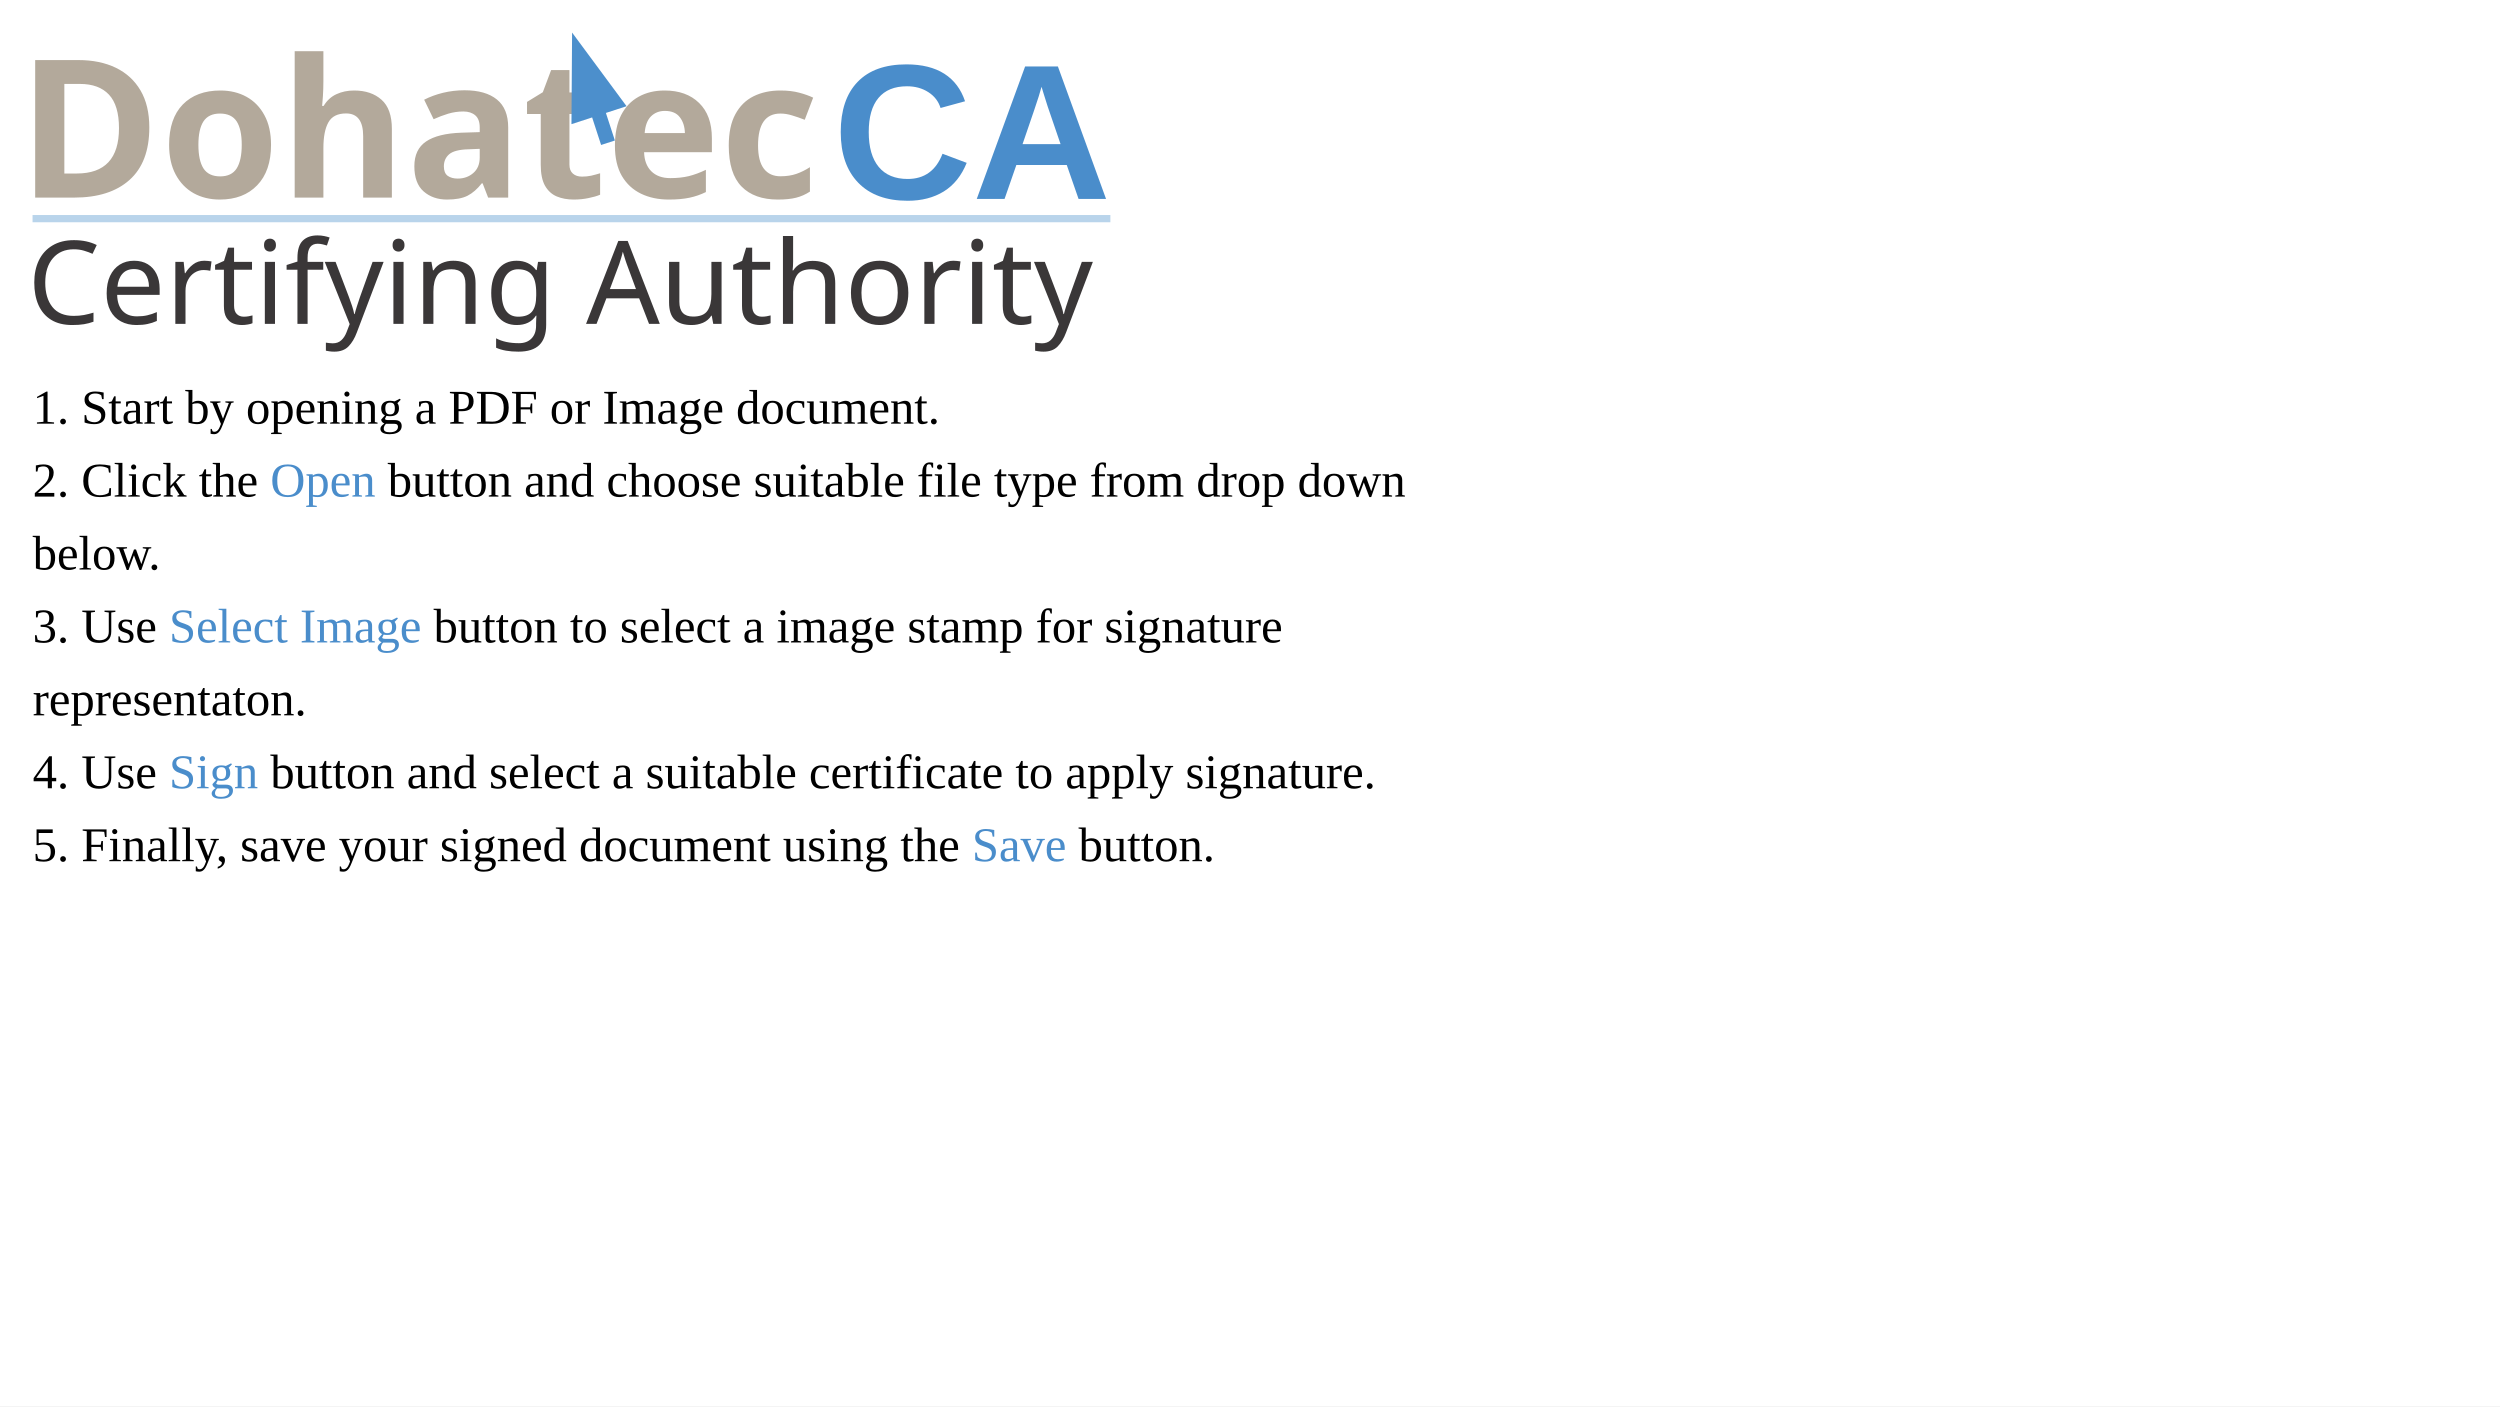
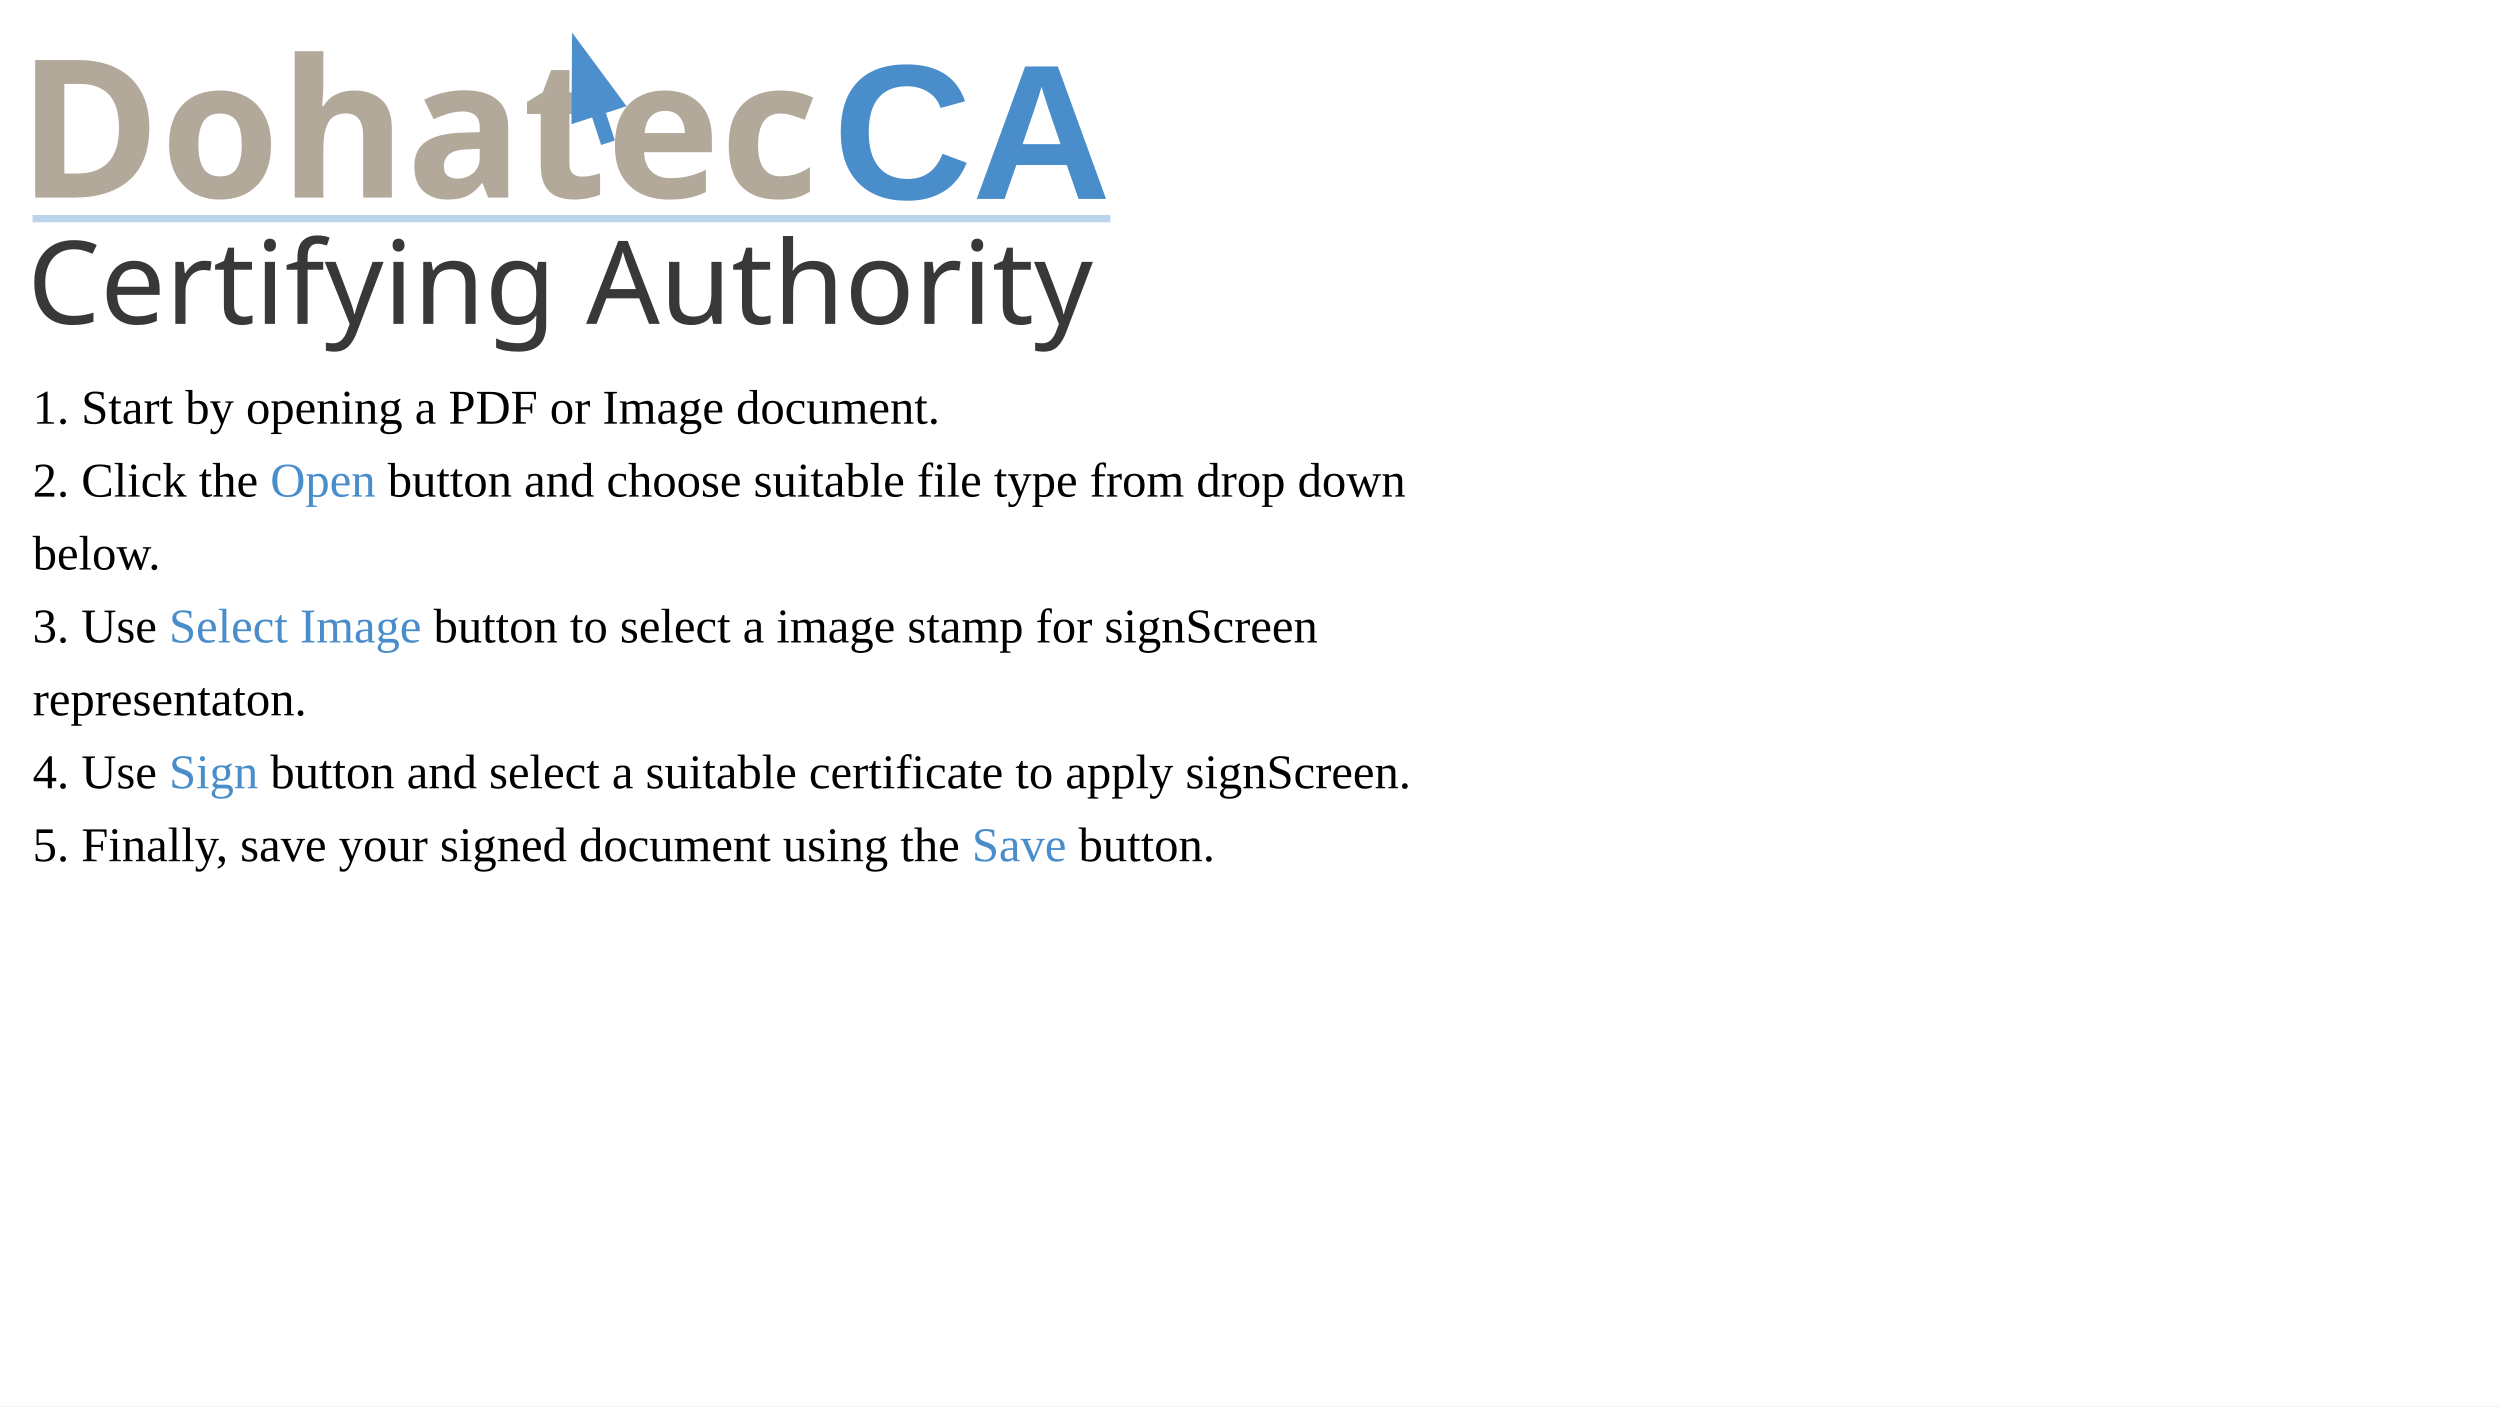
<svg xmlns="http://www.w3.org/2000/svg" width="1920" height="1080" viewBox="0 0 1920 1080" version="1.1" id="svg5" xml:space="preserve">
  <defs id="defs2">
    <rect x="25" y="304.942" width="1095.264" height="475.752" id="rect474" />
    <rect x="68.231" y="352.264" width="1494.744" height="298.314" id="rect468" />
    <rect x="174.445" y="56.049" width="261.353" height="94.465" id="rect4" />
    <rect x="-103.312" y="-16.031" width="615.312" height="73.922" id="rect2" />
    <rect x="30.281" y="60.562" width="481.719" height="137.156" id="rect1" />
  </defs>
  <g id="layer1">
    <rect style="fill:#ffffff" id="rect234" width="1920" height="1080" x="0" y="0" />
    <text xml:space="preserve" id="text466" style="font-weight:normal;font-family:'Times New Roman';-inkscape-font-specification:'Times New Roman, ';text-align:start;white-space:pre;shape-inside:url(#rect468);fill:#ffffff;font-style:normal;font-stretch:normal;font-variant:normal;font-size:21.333px" />
    <text xml:space="preserve" id="text472" style="font-style:normal;font-variant:normal;font-weight:normal;font-stretch:normal;font-size:37.333px;line-height:1.5;font-family:'Times New Roman';-inkscape-font-specification:'Times New Roman, ';text-align:start;white-space:pre;shape-inside:url(#rect474);fill:#000000" transform="translate(0.09114572,-17.34745)">
      <tspan x="25" y="342.746" id="tspan4218">1. Start by opening a PDF or Image document.
</tspan>
      <tspan x="25" y="398.746" id="tspan4222">2. Click the <tspan style="fill:#4a8dcb" id="tspan4220">Open</tspan> button and choose suitable file type from drop down </tspan>
      <tspan x="25" y="454.746" id="tspan4224">below.
</tspan>
-       <tspan x="25" y="510.746" id="tspan4228">3. Use <tspan style="fill:#4a8dcb" id="tspan4226">Select Image</tspan> button to select a image stamp for signature </tspan>
+       <tspan x="25" y="510.746" id="tspan4228">3. Use <tspan style="fill:#4a8dcb" id="tspan4226">Select Image</tspan> button to select a image stamp for signScreen </tspan>
      <tspan x="25" y="566.746" id="tspan4230">representaton.
</tspan>
-       <tspan x="25" y="622.746" id="tspan4234">4. Use <tspan style="fill:#4a8dcb" id="tspan4232">Sign</tspan> button and select a suitable certificate to apply signature.
+       <tspan x="25" y="622.746" id="tspan4234">4. Use <tspan style="fill:#4a8dcb" id="tspan4232">Sign</tspan> button and select a suitable certificate to apply signScreen.
</tspan>
      <tspan x="25" y="678.746" id="tspan4238">5. Finally, save your signed document using the <tspan style="fill:#4a8dcb" id="tspan4236">Save</tspan> button.</tspan>
    </text>
    <g id="g5" transform="matrix(2.219415,0,0,2.219415,-63.57466,-323.455)">
      <text xml:space="preserve" id="text2" style="font-style:normal;font-variant:normal;font-weight:normal;font-stretch:normal;font-size:26.667px;font-family:Lora;-inkscape-font-specification:Lora;text-align:center;white-space:pre;shape-inside:url(#rect2);fill:#3a3738;fill-opacity:1;stroke-width:5;stroke-linejoin:round" transform="matrix(1.500349,0,0,1.500349,-81.03451,245.4183)">
        <tspan x="79.384" y="8.26" id="tspan4240">Certifying Authority</tspan>
      </text>
      <rect style="fill:#b9d4eb;fill-opacity:1;stroke-width:1.887;stroke-linejoin:round" id="rect3" width="372.967" height="2.5" x="39.909" y="220.145" />
      <text xml:space="preserve" id="text1" style="font-style:normal;font-variant:normal;font-weight:bold;font-stretch:normal;font-size:26.111px;font-family:Futura;-inkscape-font-specification:'Futura Bold';text-align:center;white-space:pre;shape-inside:url(#rect1);fill:#b3a99b;fill-opacity:1;stroke-width:5;stroke-linejoin:round" transform="matrix(2.553153,0,0,2.553153,-519.8675,-0.7680926)">
        <tspan x="217.26" y="84.164" id="tspan4242">Dohatec</tspan>
      </text>
      <text xml:space="preserve" id="text3" style="font-style:normal;font-variant:normal;font-weight:bold;font-stretch:normal;font-size:29.132px;font-family:Arial;-inkscape-font-specification:'Arial Bold';text-align:center;white-space:pre;shape-inside:url(#rect4);fill:#4a8dcb;fill-opacity:1;stroke-width:5;stroke-linejoin:round" transform="matrix(2.288404,0,0,2.288404,-333.2506,26.25896)">
        <tspan x="284.084" y="82.29" id="tspan4244">CA</tspan>
      </text>
      <path id="path4" style="fill:#4c8fcc;fill-opacity:1;stroke-width:1.38;stroke-linejoin:round" d="m 226.607,157.003 -0.107,15.85 -0.107,15.85 7.149,-2.329 3.106,9.532 4.766,-1.553 -3.106,-9.532 7.149,-2.329 -9.424,-12.745 z" />
    </g>
  </g>
</svg>
